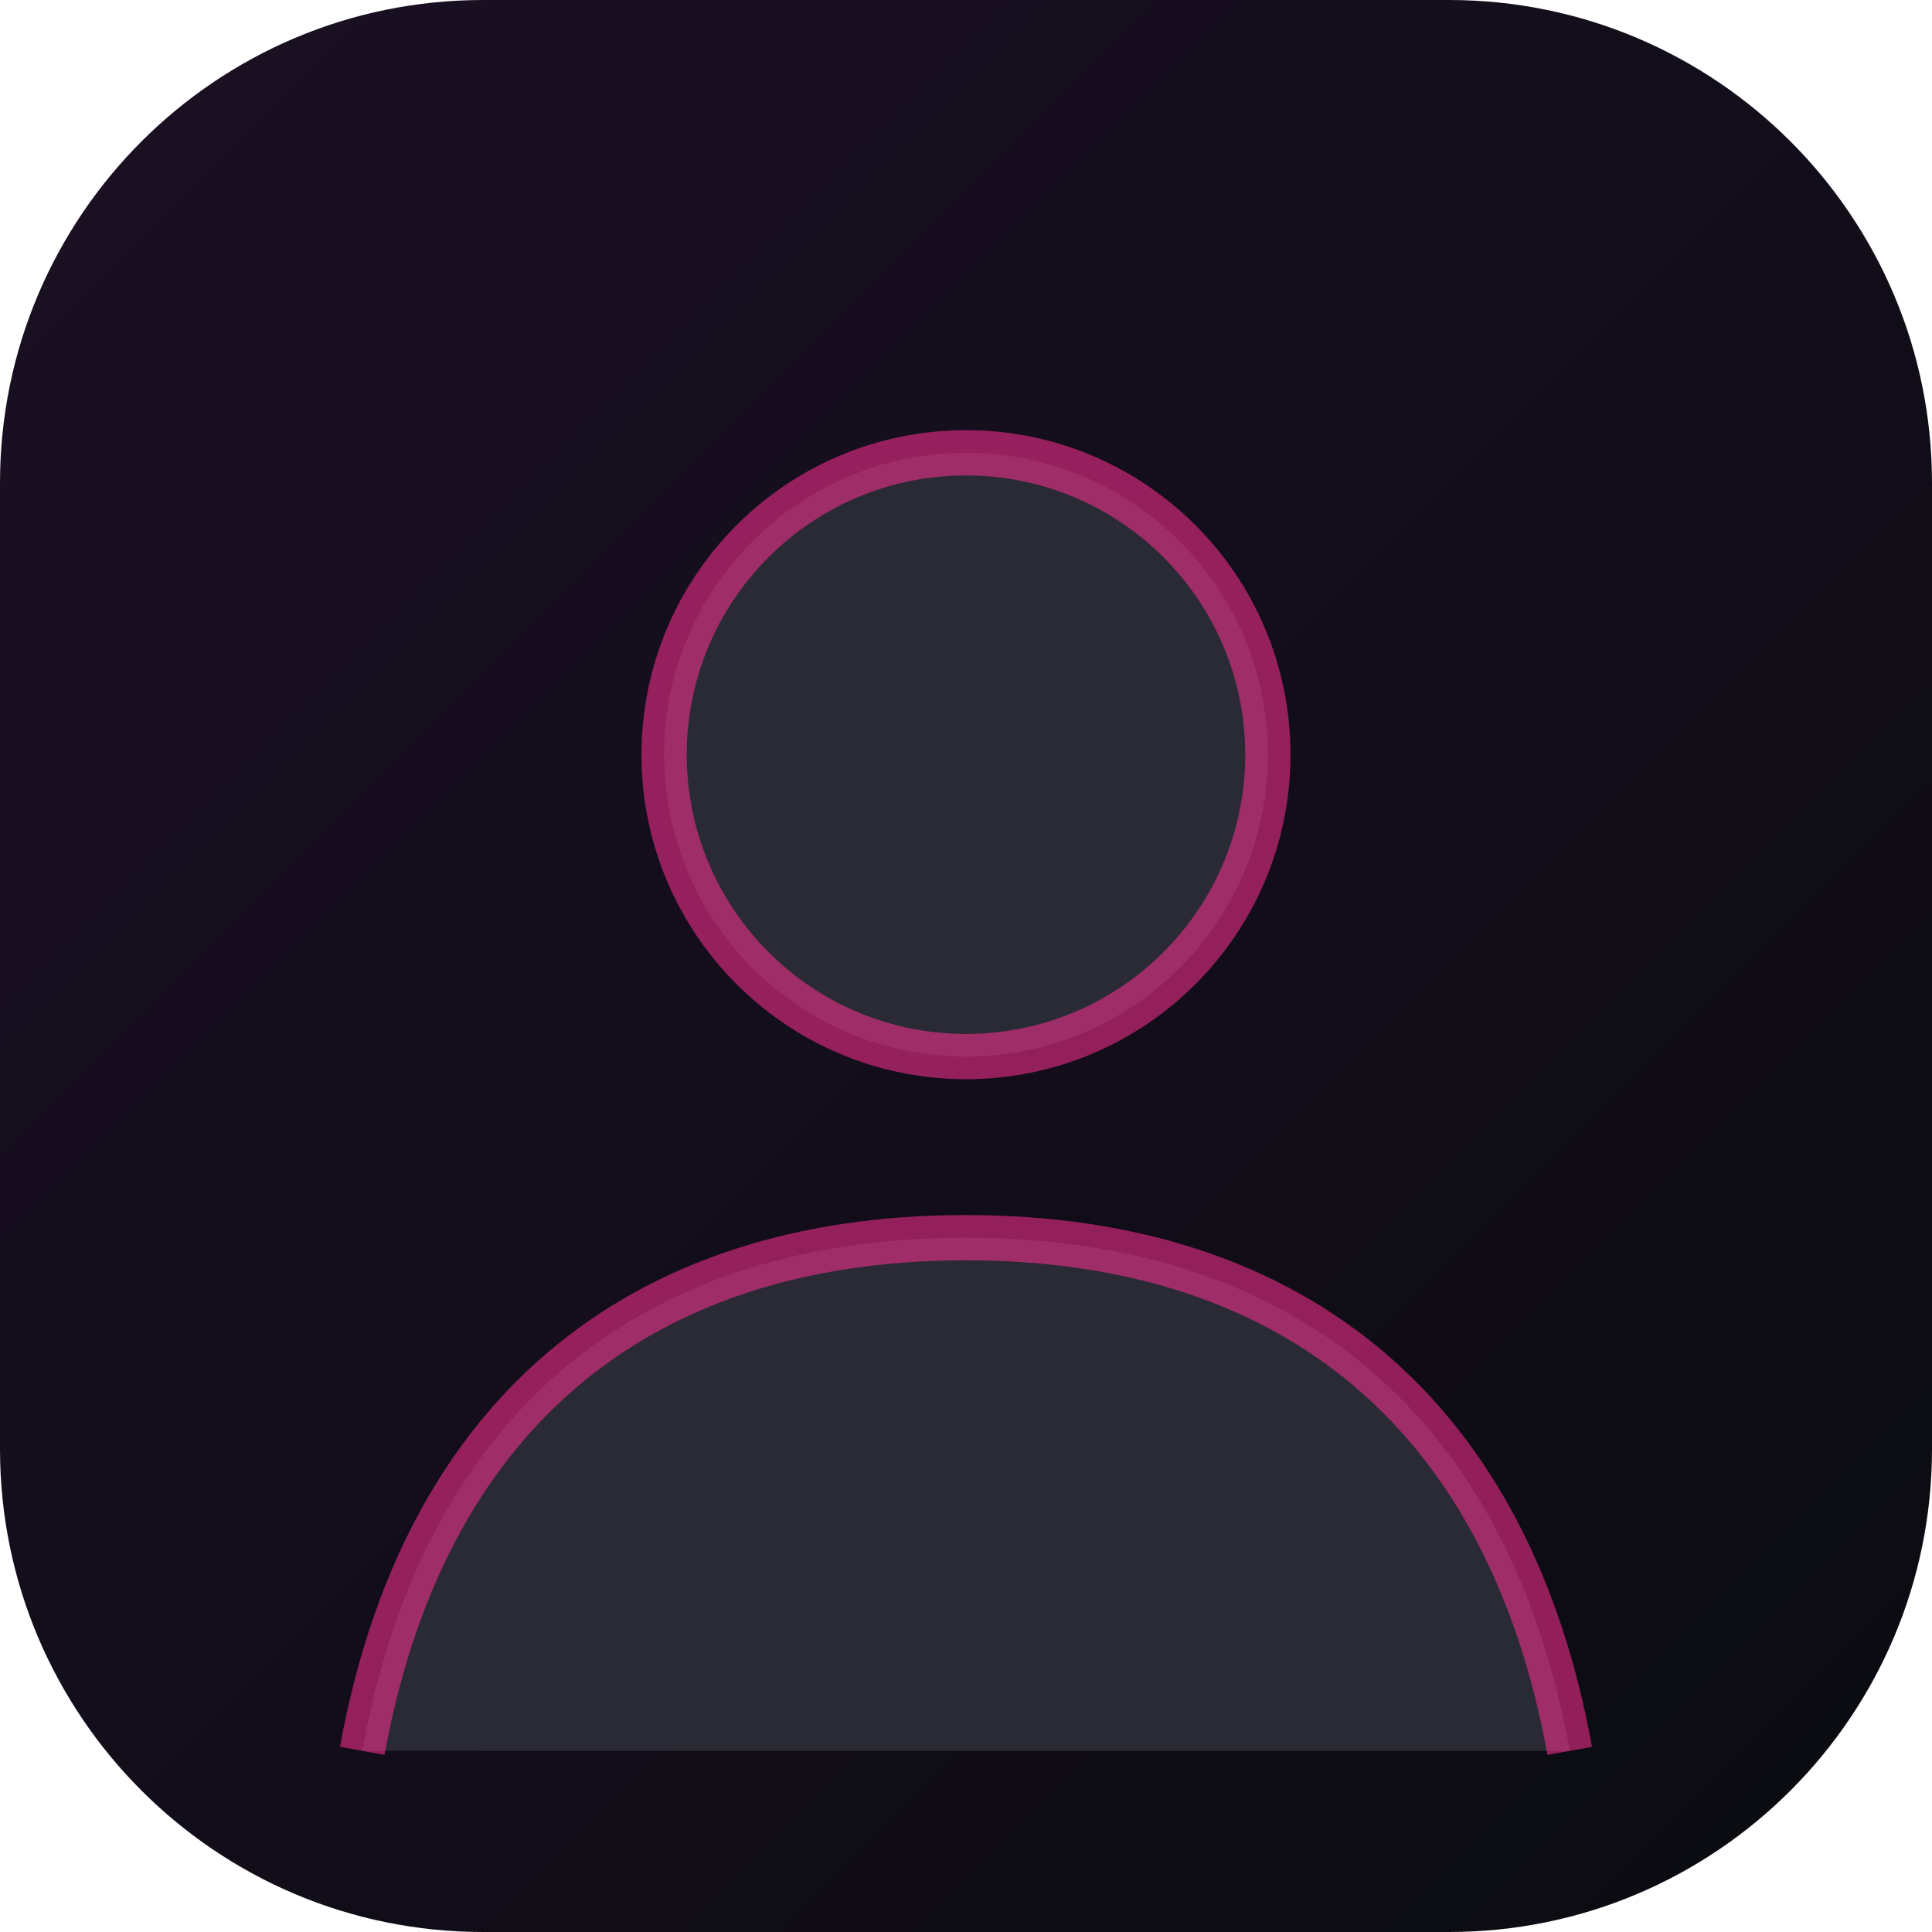
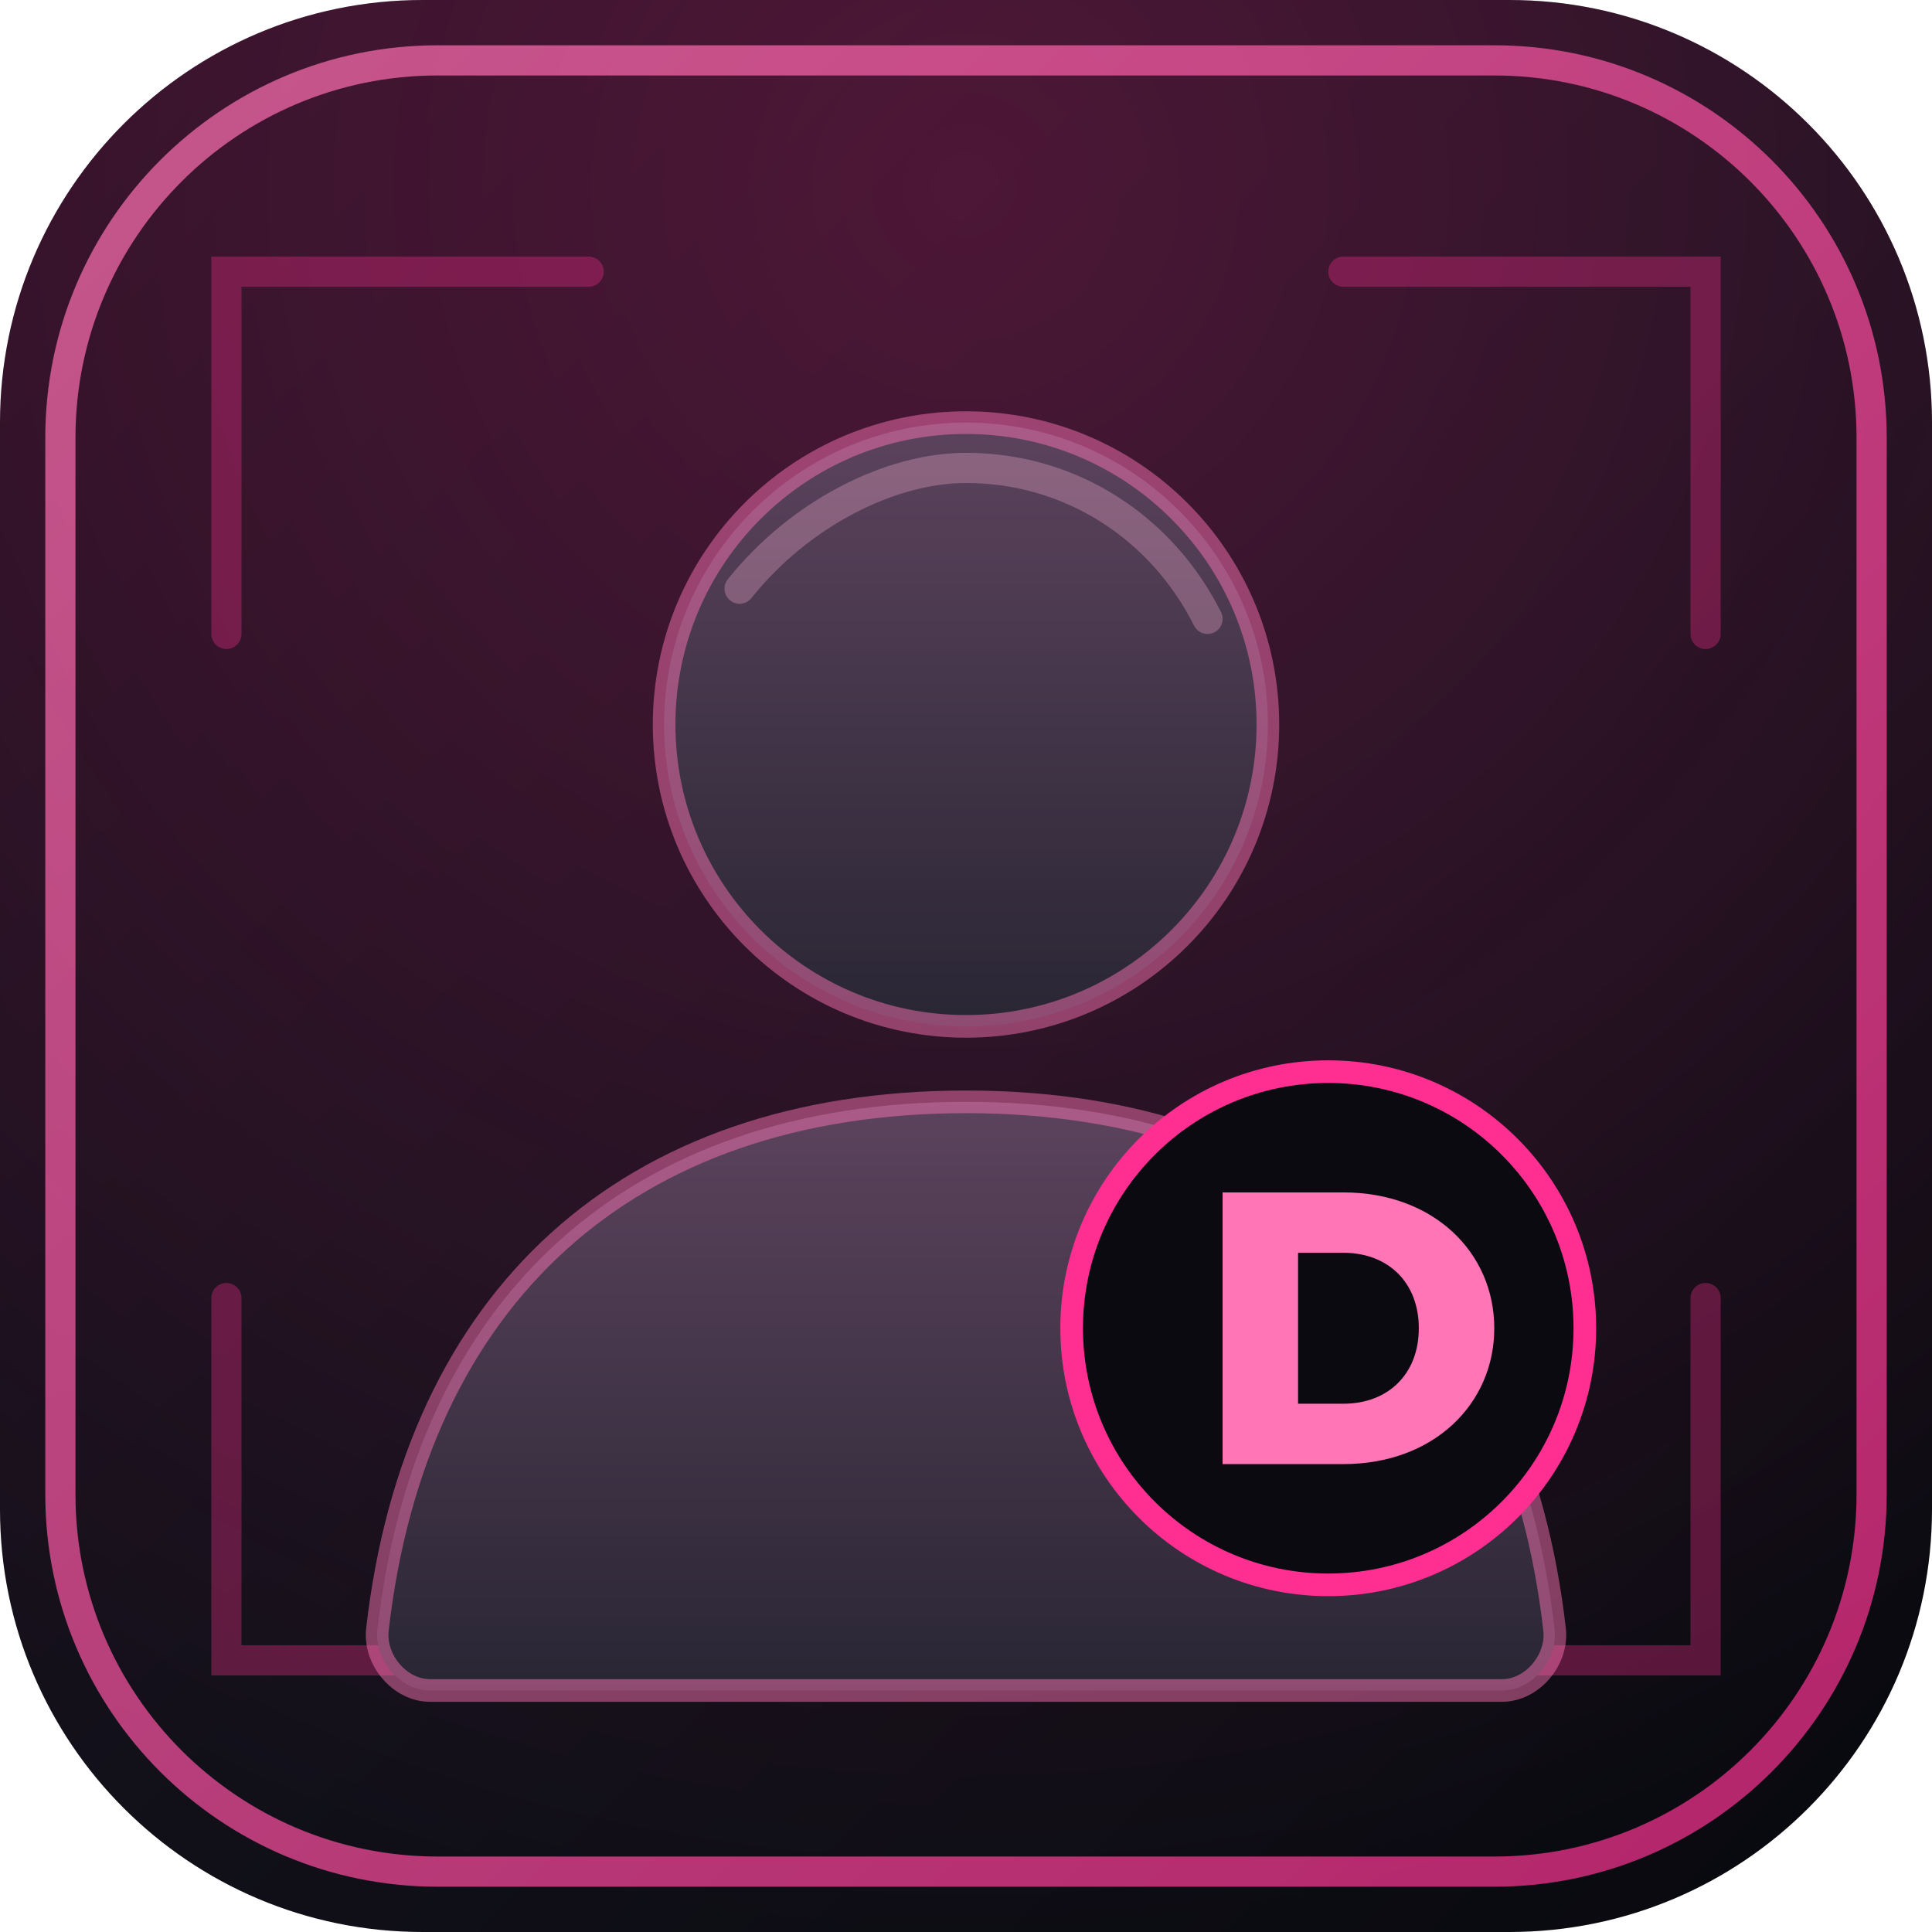
- <svg xmlns="http://www.w3.org/2000/svg" viewBox="0 0 64 64" width="64" height="64" role="img" aria-label="DuelPlay avatar placeholder">
+ <svg xmlns="http://www.w3.org/2000/svg" viewBox="0 0 128 128" width="128" height="128" role="img" aria-label="DuelPlay default player avatar">
  <defs>
-     <linearGradient id="dp-avatar-bg" x1="0" y1="0" x2="1" y2="1">
-       <stop offset="0" stop-color="#1b1024" />
-       <stop offset="1" stop-color="#0a0b10" />
+     <linearGradient id="dp-bg" x1="0" y1="0" x2="1" y2="1">
+       <stop offset="0" stop-color="#211020" />
+       <stop offset=".52" stop-color="#111019" />
+       <stop offset="1" stop-color="#08090e" />
    </linearGradient>
+     <linearGradient id="dp-silhouette" x1="0" y1="0" x2="0" y2="1">
+       <stop offset="0" stop-color="#5c435d" />
+       <stop offset="1" stop-color="#292634" />
+     </linearGradient>
+     <linearGradient id="dp-edge" x1="0" y1="0" x2="1" y2="1">
+       <stop offset="0" stop-color="#ff75b5" />
+       <stop offset="1" stop-color="#ff2f91" />
+     </linearGradient>
+     <radialGradient id="dp-glow" cx=".5" cy=".1" r=".9">
+       <stop offset="0" stop-color="#ff2f91" stop-opacity=".23" />
+       <stop offset="1" stop-color="#ff2f91" stop-opacity="0" />
+     </radialGradient>
  </defs>
-   <rect width="64" height="64" rx="16" fill="url(#dp-avatar-bg)" />
-   <circle cx="32" cy="25" r="10" fill="#2a2a35" />
-   <path d="M12 58c2-11 9-17 20-17s18 6 20 17z" fill="#2a2a35" />
-   <circle cx="32" cy="25" r="10" fill="none" stroke="#ff2f91" stroke-width="1.5" opacity=".55" />
-   <path d="M12 58c2-11 9-17 20-17s18 6 20 17" fill="none" stroke="#ff2f91" stroke-width="1.5" opacity=".55" />
+   <rect width="128" height="128" rx="28" fill="url(#dp-bg)" />
+   <rect width="128" height="128" rx="28" fill="url(#dp-glow)" />
+   <rect x="4" y="4" width="120" height="120" rx="25" fill="none" stroke="url(#dp-edge)" stroke-opacity=".7" stroke-width="2" />
+   <path d="M15 42V18h24M89 18h24v24M113 86v24H89M39 110H15V86" fill="none" stroke="#ff2f91" stroke-opacity=".32" stroke-width="2" stroke-linecap="round" />
+   <circle cx="64" cy="48" r="20" fill="url(#dp-silhouette)" stroke="#ff75b5" stroke-opacity=".48" stroke-width="1.5" />
+   <path d="M25 108c2.5-22 16.5-35 39-35s36.5 13 39 35c.2 2-1.5 4-3.5 4h-71c-2 0-3.7-2-3.5-4Z" fill="url(#dp-silhouette)" stroke="#ff75b5" stroke-opacity=".48" stroke-width="1.5" />
+   <path d="M49 39c4-5 10-8 15-8 7 0 13 4 16 10" fill="none" stroke="#ffb2d5" stroke-opacity=".3" stroke-width="2" stroke-linecap="round" />
+   <g transform="translate(88 88)">
+     <circle r="17" fill="#0b0a10" stroke="#ff2f91" stroke-width="1.5" />
+     <path d="M-7-9H1c6 0 10 4 10 9S7 9 1 9h-8V-9Zm5 4V5H1c3 0 5-2 5-5S4-5 1-5h-3Z" fill="#ff75b5" />
+   </g>
</svg>
